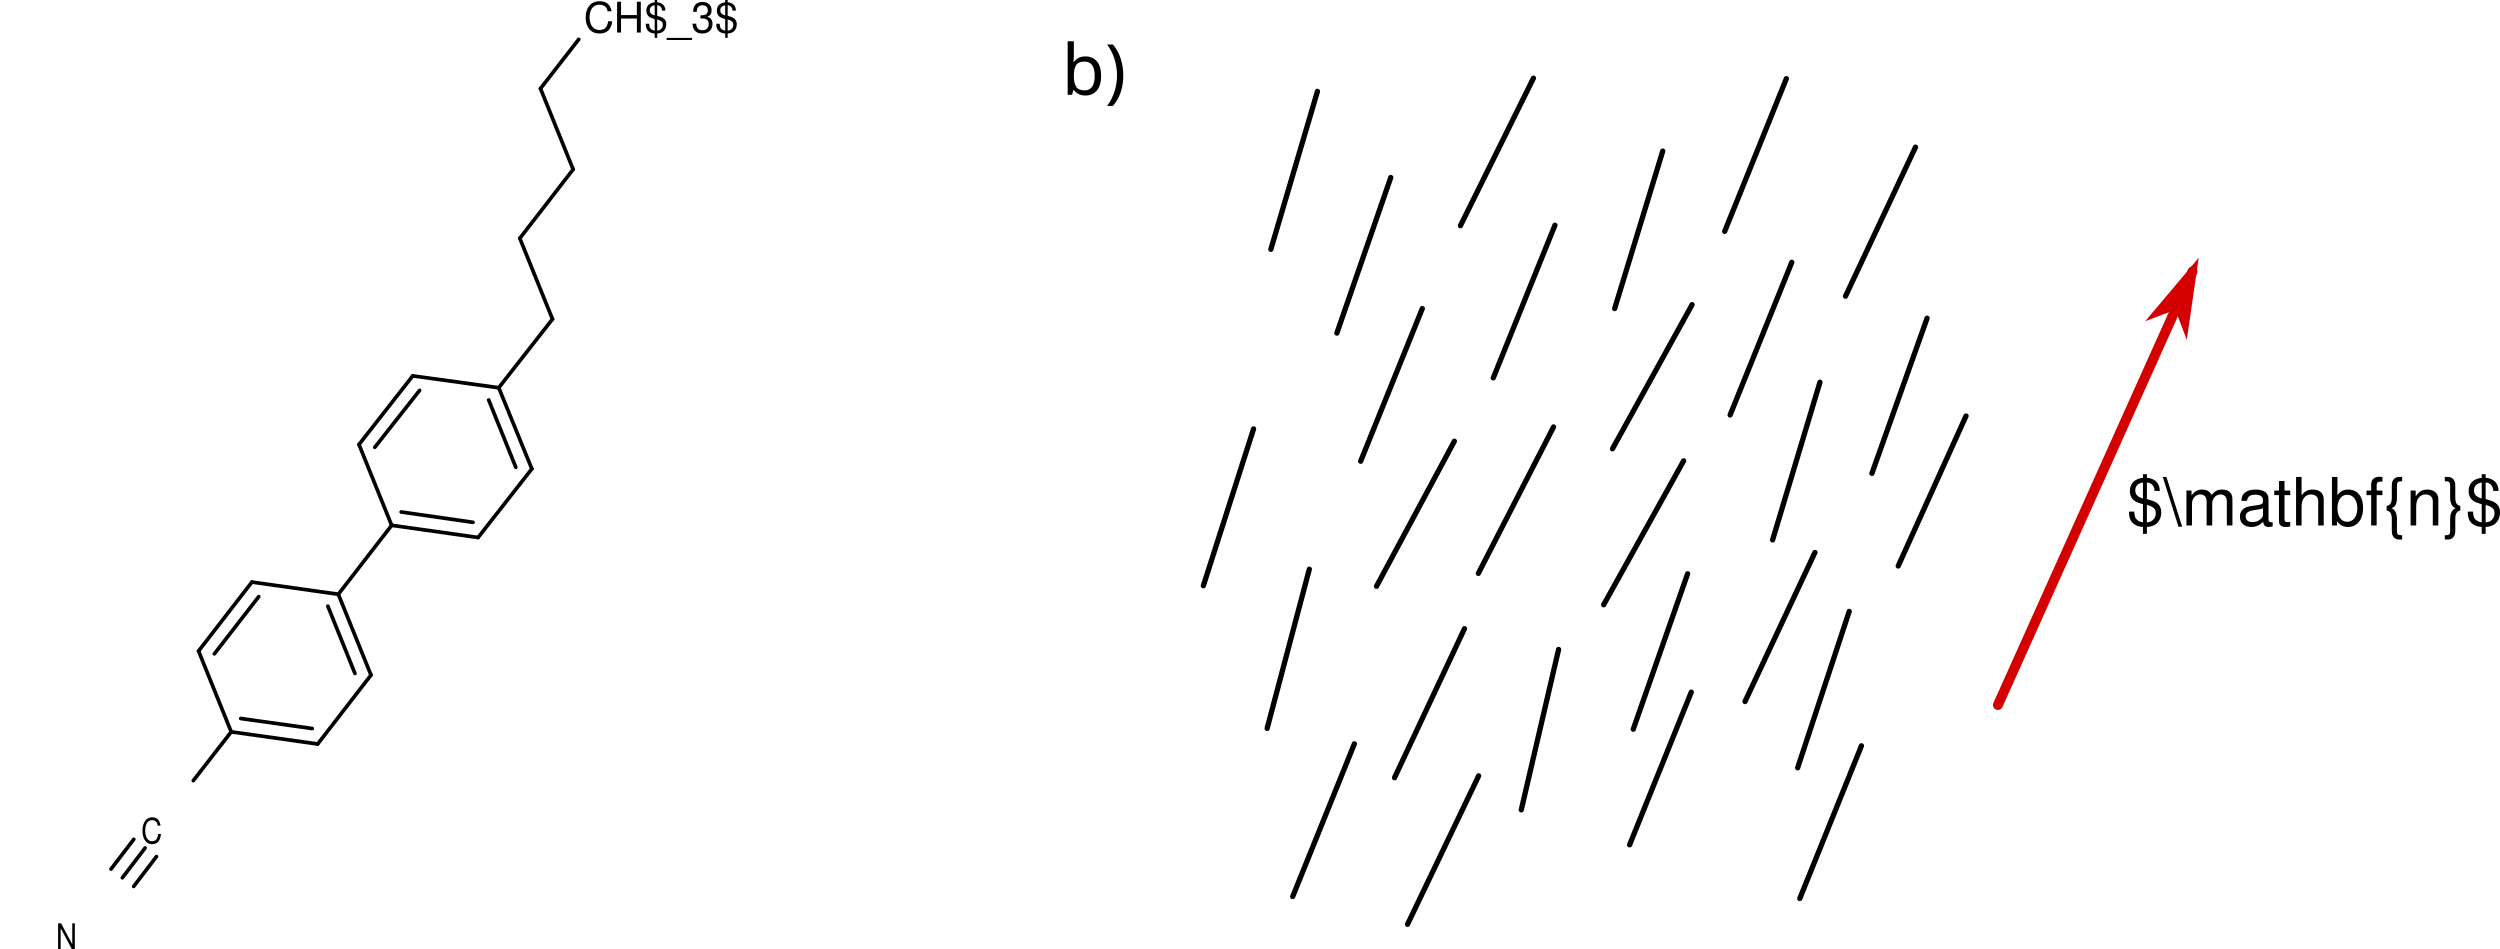
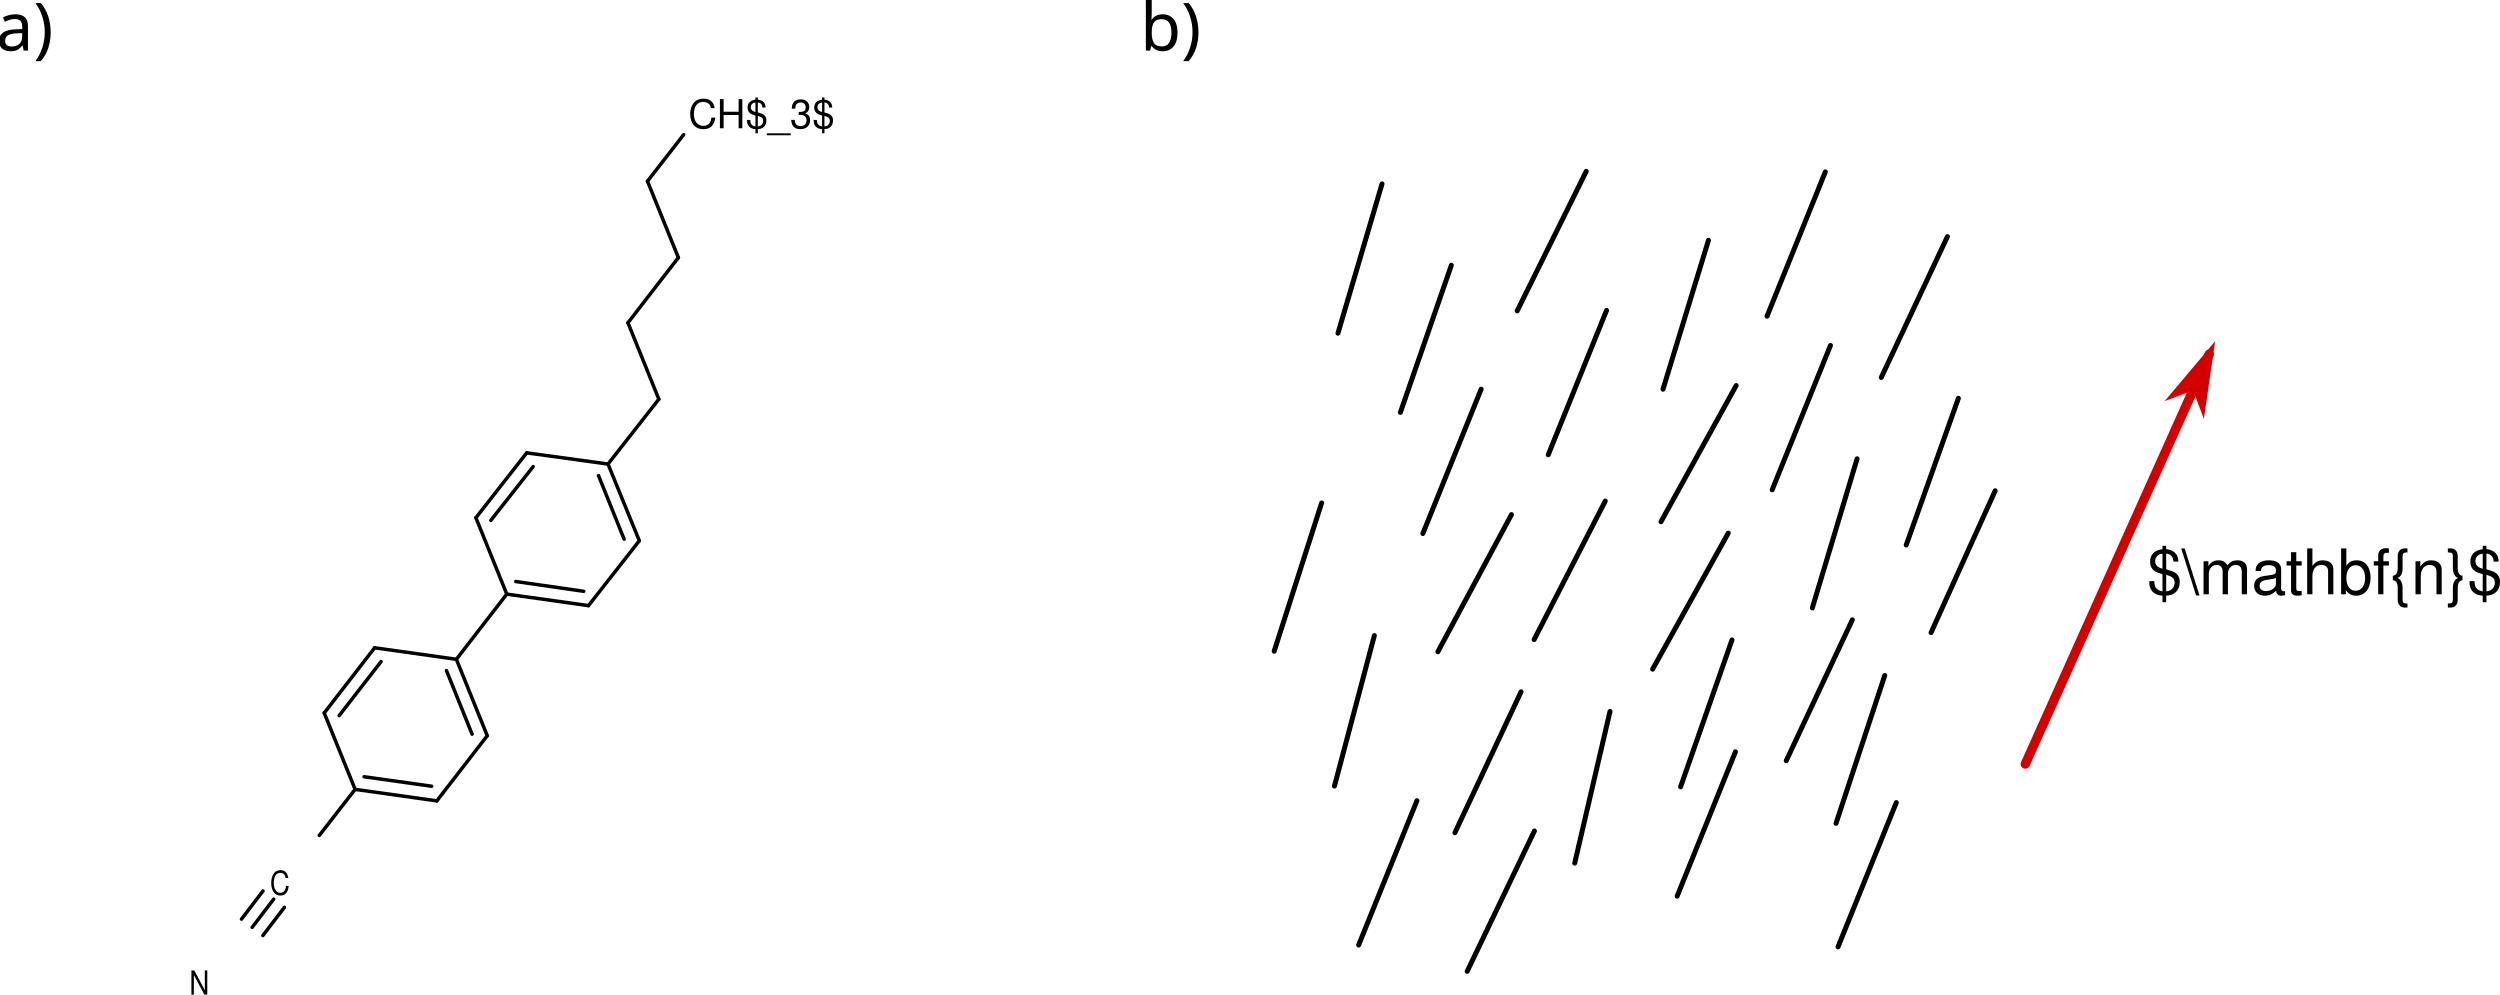
- <svg xmlns="http://www.w3.org/2000/svg" version="1.0" width="1419.699" height="538.899" id="svg2403" xml:space="preserve">
+ <svg xmlns="http://www.w3.org/2000/svg" version="1.0" width="1501.699" height="597.457" id="svg2403" xml:space="preserve">
  <defs id="defs2406">
+ 
+ 
+ 
+ 
+ 
+ 
</defs>
-   <g id="g235">
+   <g id="g235" transform="translate(82,58.55786)">
    <g id="g109">
      <path style="fill:none;stroke:#000000;stroke-width:2.1;stroke-linecap:round;stroke-linejoin:miter;stroke-miterlimit:10;stroke-dasharray:none;stroke-opacity:1" id="path2434" d="M 222.413,298.316 203.858,252.43" />
      <path style="fill:none;stroke:#000000;stroke-width:2.1;stroke-linecap:round;stroke-linejoin:miter;stroke-miterlimit:10;stroke-dasharray:none;stroke-opacity:1" id="path2436" d="M 234.383,213.458 203.858,252.43" />
      <path style="fill:none;stroke:#000000;stroke-width:2.1;stroke-linecap:round;stroke-linejoin:miter;stroke-miterlimit:10;stroke-dasharray:none;stroke-opacity:1" id="path2438" d="m 238.27,221.713 -25.426,32.297" />
      <path style="fill:none;stroke:#000000;stroke-width:2.1;stroke-linecap:round;stroke-linejoin:miter;stroke-miterlimit:10;stroke-dasharray:none;stroke-opacity:1" id="path2440" d="m 271.494,305.23 -49.081,-6.914" />
      <path style="fill:none;stroke:#000000;stroke-width:2.1;stroke-linecap:round;stroke-linejoin:miter;stroke-miterlimit:10;stroke-dasharray:none;stroke-opacity:1" id="path2442" d="M 268.63,296.624 227.82,290.743" />
      <path style="fill:none;stroke:#000000;stroke-width:2.1;stroke-linecap:round;stroke-linejoin:miter;stroke-miterlimit:10;stroke-dasharray:none;stroke-opacity:1" id="path2444" d="m 283.226,220.19 -48.842,-6.732" />
      <path style="fill:none;stroke:#000000;stroke-width:2.1;stroke-linecap:round;stroke-linejoin:miter;stroke-miterlimit:10;stroke-dasharray:none;stroke-opacity:1" id="path2446" d="m 302.019,266.258 -30.525,38.972" />
      <path style="fill:none;stroke:#000000;stroke-width:2.1;stroke-linecap:round;stroke-linejoin:miter;stroke-miterlimit:10;stroke-dasharray:none;stroke-opacity:1" id="path2448" d="M 302.019,266.258 283.226,220.19" />
      <path style="fill:none;stroke:#000000;stroke-width:2.1;stroke-linecap:round;stroke-linejoin:miter;stroke-miterlimit:10;stroke-dasharray:none;stroke-opacity:1" id="path2450" d="m 292.907,265.337 -15.383,-38.177" />
      <path style="fill:none;stroke:#000000;stroke-width:2.1;stroke-linecap:round;stroke-linejoin:miter;stroke-miterlimit:10;stroke-dasharray:none;stroke-opacity:1" id="path2452" d="m 143.045,330.556 49.081,6.914" />
      <path style="fill:none;stroke:#000000;stroke-width:2.1;stroke-linecap:round;stroke-linejoin:miter;stroke-miterlimit:10;stroke-dasharray:none;stroke-opacity:1" id="path2454" d="M 210.681,383.355 192.126,337.47" />
      <path style="fill:none;stroke:#000000;stroke-width:2.1;stroke-linecap:round;stroke-linejoin:miter;stroke-miterlimit:10;stroke-dasharray:none;stroke-opacity:1" id="path2456" d="M 201.569,382.435 186.186,344.257" />
      <path style="fill:none;stroke:#000000;stroke-width:2.1;stroke-linecap:round;stroke-linejoin:miter;stroke-miterlimit:10;stroke-dasharray:none;stroke-opacity:1" id="path2458" d="m 112.758,369.71 30.287,-39.154" />
      <path style="fill:none;stroke:#000000;stroke-width:2.1;stroke-linecap:round;stroke-linejoin:miter;stroke-miterlimit:10;stroke-dasharray:none;stroke-opacity:1" id="path2460" d="m 121.744,371.289 25.188,-32.479" />
      <path style="fill:none;stroke:#000000;stroke-width:2.1;stroke-linecap:round;stroke-linejoin:miter;stroke-miterlimit:10;stroke-dasharray:none;stroke-opacity:1" id="path2462" d="m 180.394,422.509 30.287,-39.154" />
      <path style="fill:none;stroke:#000000;stroke-width:2.1;stroke-linecap:round;stroke-linejoin:miter;stroke-miterlimit:10;stroke-dasharray:none;stroke-opacity:1" id="path2464" d="M 131.313,415.595 112.758,369.71" />
      <path style="fill:none;stroke:#000000;stroke-width:2.1;stroke-linecap:round;stroke-linejoin:miter;stroke-miterlimit:10;stroke-dasharray:none;stroke-opacity:1" id="path2466" d="m 131.313,415.595 49.081,6.914" />
      <path style="fill:none;stroke:#000000;stroke-width:2.1;stroke-linecap:round;stroke-linejoin:miter;stroke-miterlimit:10;stroke-dasharray:none;stroke-opacity:1" id="path2468" d="m 136.721,408.023 40.571,5.699" />
      <path style="fill:none;stroke:#000000;stroke-width:2.1;stroke-linecap:round;stroke-linejoin:miter;stroke-miterlimit:10;stroke-dasharray:none;stroke-opacity:1" id="path2470" d="M 222.413,298.316 192.126,337.47" />
      <path style="fill:none;stroke:#000000;stroke-width:2.1;stroke-linecap:round;stroke-linejoin:miter;stroke-miterlimit:10;stroke-dasharray:none;stroke-opacity:1" id="path2472" d="m 131.313,415.595 -21.546,27.711" />
      <path style="fill:none;stroke:#000000;stroke-width:2.1;stroke-linecap:round;stroke-linejoin:miter;stroke-miterlimit:10;stroke-dasharray:none;stroke-opacity:1" id="path2474" d="m 82.411,481.534 -12.93,16.926" />
      <path style="fill:none;stroke:#000000;stroke-width:2.1;stroke-linecap:round;stroke-linejoin:miter;stroke-miterlimit:10;stroke-dasharray:none;stroke-opacity:1" id="path2476" d="M 75.974,476.617 63.044,493.543" />
      <path style="fill:none;stroke:#000000;stroke-width:2.1;stroke-linecap:round;stroke-linejoin:miter;stroke-miterlimit:10;stroke-dasharray:none;stroke-opacity:1" id="path2478" d="M 88.848,486.451 75.917,503.377" />
      <path style="fill:none;stroke:#000000;stroke-width:2.1;stroke-linecap:round;stroke-linejoin:miter;stroke-miterlimit:10;stroke-dasharray:none;stroke-opacity:1" id="path2480" d="m 313.751,181.218 -30.526,38.972" />
      <path style="fill:none;stroke:#000000;stroke-width:2.1;stroke-linecap:round;stroke-linejoin:miter;stroke-miterlimit:10;stroke-dasharray:none;stroke-opacity:1" id="path2482" d="m 295.196,135.332 18.555,45.886" />
      <path style="fill:none;stroke:#000000;stroke-width:2.1;stroke-linecap:round;stroke-linejoin:miter;stroke-miterlimit:10;stroke-dasharray:none;stroke-opacity:1" id="path2484" d="m 325.483,96.178 -30.287,39.154" />
      <path style="fill:none;stroke:#000000;stroke-width:2.1;stroke-linecap:round;stroke-linejoin:miter;stroke-miterlimit:10;stroke-dasharray:none;stroke-opacity:1" id="path2486" d="m 306.928,50.293 18.555,45.886" />
      <path style="fill:none;stroke:#000000;stroke-width:2.1;stroke-linecap:round;stroke-linejoin:miter;stroke-miterlimit:10;stroke-dasharray:none;stroke-opacity:1" id="path2488" d="M 328.655,22.344 306.928,50.293" />
    </g>
    <g id="g173">
      <path style="fill:none;stroke:#000000;stroke-width:3;stroke-linecap:round;stroke-linejoin:miter;stroke-miterlimit:10;stroke-dasharray:none;stroke-opacity:1" id="path2482-36" d="M 748.157,51.896 721.692,141.574" />
      <path style="fill:none;stroke:#000000;stroke-width:3;stroke-linecap:round;stroke-linejoin:miter;stroke-miterlimit:10;stroke-dasharray:none;stroke-opacity:1" id="path2482-3" d="m 789.786,100.806 -30.598,88.349" />
      <path style="fill:none;stroke:#000000;stroke-width:3;stroke-linecap:round;stroke-linejoin:miter;stroke-miterlimit:10;stroke-dasharray:none;stroke-opacity:1" id="path2482-3-6" d="M 870.813,44.379 829.356,128.17" />
      <path style="fill:none;stroke:#000000;stroke-width:3;stroke-linecap:round;stroke-linejoin:miter;stroke-miterlimit:10;stroke-dasharray:none;stroke-opacity:1" id="path2482-3-6-7" d="m 883.017,127.898 -35.009,86.692" />
      <path style="fill:none;stroke:#000000;stroke-width:3;stroke-linecap:round;stroke-linejoin:miter;stroke-miterlimit:10;stroke-dasharray:none;stroke-opacity:1" id="path2482-3-6-7-5" d="m 825.906,250.562 -44.212,82.368" />
      <path style="fill:none;stroke:#000000;stroke-width:3;stroke-linecap:round;stroke-linejoin:miter;stroke-miterlimit:10;stroke-dasharray:none;stroke-opacity:1" id="path2482-3-6-7-5-3" d="m 882.24,242.442 -42.712,83.157" />
      <path style="fill:none;stroke:#000000;stroke-width:3;stroke-linecap:round;stroke-linejoin:miter;stroke-miterlimit:10;stroke-dasharray:none;stroke-opacity:1" id="path2482-3-6-7-5-3-5" d="m 956.102,261.704 -45.411,81.711" />
      <path style="fill:none;stroke:#000000;stroke-width:3;stroke-linecap:round;stroke-linejoin:miter;stroke-miterlimit:10;stroke-dasharray:none;stroke-opacity:1" id="path2482-6" d="m 863.896,459.891 21.196,-91.071" />
      <path style="fill:none;stroke:#000000;stroke-width:3;stroke-linecap:round;stroke-linejoin:miter;stroke-miterlimit:10;stroke-dasharray:none;stroke-opacity:1" id="path2482-3-2" d="m 799.311,524.907 40.385,-84.315" />
      <path style="fill:none;stroke:#000000;stroke-width:3;stroke-linecap:round;stroke-linejoin:miter;stroke-miterlimit:10;stroke-dasharray:none;stroke-opacity:1" id="path2482-3-6-9" d="m 734.115,509.101 35.009,-86.692" />
      <path style="fill:none;stroke:#000000;stroke-width:3;stroke-linecap:round;stroke-linejoin:miter;stroke-miterlimit:10;stroke-dasharray:none;stroke-opacity:1" id="path2482-3-6-7-1" d="m 719.581,413.617 23.965,-90.38" />
      <path style="fill:none;stroke:#000000;stroke-width:3;stroke-linecap:round;stroke-linejoin:miter;stroke-miterlimit:10;stroke-dasharray:none;stroke-opacity:1" id="path2482-3-6-7-5-2" d="m 791.929,441.64 39.721,-84.631" />
      <path style="fill:none;stroke:#000000;stroke-width:3;stroke-linecap:round;stroke-linejoin:miter;stroke-miterlimit:10;stroke-dasharray:none;stroke-opacity:1" id="path2482-3-6-7-5-3-7" d="m 772.686,261.918 35.009,-86.692" />
      <path style="fill:none;stroke:#000000;stroke-width:3;stroke-linecap:round;stroke-linejoin:miter;stroke-miterlimit:10;stroke-dasharray:none;stroke-opacity:1" id="path2482-3-6-7-5-3-5-0" d="m 683.368,332.616 28.507,-89.048" />
      <path style="fill:none;stroke:#000000;stroke-width:3;stroke-linecap:round;stroke-linejoin:miter;stroke-miterlimit:10;stroke-dasharray:none;stroke-opacity:1" id="path2482-6-9" d="m 1022.07,510.227 35.009,-86.692" />
      <path style="fill:none;stroke:#000000;stroke-width:3;stroke-linecap:round;stroke-linejoin:miter;stroke-miterlimit:10;stroke-dasharray:none;stroke-opacity:1" id="path2482-3-2-3" d="m 1020.864,436.001 29.266,-88.801" />
      <path style="fill:none;stroke:#000000;stroke-width:3;stroke-linecap:round;stroke-linejoin:miter;stroke-miterlimit:10;stroke-dasharray:none;stroke-opacity:1" id="path2482-3-6-9-6" d="m 990.962,398.388 39.701,-84.64" />
      <path style="fill:none;stroke:#000000;stroke-width:3;stroke-linecap:round;stroke-linejoin:miter;stroke-miterlimit:10;stroke-dasharray:none;stroke-opacity:1" id="path2482-3-6-7-1-0" d="m 927.492,414.098 30.874,-88.253" />
      <path style="fill:none;stroke:#000000;stroke-width:3;stroke-linecap:round;stroke-linejoin:miter;stroke-miterlimit:10;stroke-dasharray:none;stroke-opacity:1" id="path2482-3-6-7-5-2-6" d="m 1006.627,306.605 26.885,-89.553" />
      <path style="fill:none;stroke:#000000;stroke-width:3;stroke-linecap:round;stroke-linejoin:miter;stroke-miterlimit:10;stroke-dasharray:none;stroke-opacity:1" id="path2482-3-6-7-5-3-7-2" d="m 915.706,254.855 45.188,-81.835" />
      <path style="fill:none;stroke:#000000;stroke-width:3;stroke-linecap:round;stroke-linejoin:miter;stroke-miterlimit:10;stroke-dasharray:none;stroke-opacity:1" id="path2482-3-6-7-5-3-5-0-6" d="m 925.424,479.748 35.009,-86.692" />
      <path style="fill:none;stroke:#000000;stroke-width:3;stroke-linecap:round;stroke-linejoin:miter;stroke-miterlimit:10;stroke-dasharray:none;stroke-opacity:1" id="path2482-3-2-3-8" d="m 1077.958,321.42 38.504,-85.193" />
      <path style="fill:none;stroke:#000000;stroke-width:3;stroke-linecap:round;stroke-linejoin:miter;stroke-miterlimit:10;stroke-dasharray:none;stroke-opacity:1" id="path2482-3-6-9-6-7" d="m 1063.031,268.798 31.329,-88.092" />
      <path style="fill:none;stroke:#000000;stroke-width:3;stroke-linecap:round;stroke-linejoin:miter;stroke-miterlimit:10;stroke-dasharray:none;stroke-opacity:1" id="path2482-3-6-7-1-0-9" d="m 982.508,235.655 35.009,-86.692" />
      <path style="fill:none;stroke:#000000;stroke-width:3;stroke-linecap:round;stroke-linejoin:miter;stroke-miterlimit:10;stroke-dasharray:none;stroke-opacity:1" id="path2482-3-6-7-5-2-6-2" d="m 1048.026,168.189 39.742,-84.621" />
      <path style="fill:none;stroke:#000000;stroke-width:3;stroke-linecap:round;stroke-linejoin:miter;stroke-miterlimit:10;stroke-dasharray:none;stroke-opacity:1" id="path2482-3-6-7-5-3-7-2-0" d="M 979.422,131.375 1014.432,44.683" />
      <path style="fill:none;stroke:#000000;stroke-width:3;stroke-linecap:round;stroke-linejoin:miter;stroke-miterlimit:10;stroke-dasharray:none;stroke-opacity:1" id="path2482-3-6-7-5-3-5-0-6-2" d="M 916.937,175.227 944.235,85.8" />
      <g style="stroke-width:0.53" id="g4461" transform="matrix(1.883128,-0.1170117,0.116854,1.885668,524.3165,-98.67699)">
        <path style="color:#000000;font-style:normal;font-variant:normal;font-weight:normal;font-stretch:normal;font-size:medium;line-height:normal;font-family:Sans;-inkscape-font-specification:Sans;text-indent:0;text-align:start;text-decoration:none;text-decoration-line:none;letter-spacing:normal;word-spacing:normal;text-transform:none;writing-mode:lr-tb;direction:ltr;baseline-shift:baseline;text-anchor:start;display:inline;overflow:visible;visibility:visible;fill:#d40000;fill-opacity:1;stroke:none;stroke-width:1.589;marker:none;enable-background:accumulate" d="m 372.969,155.719 a 1.5,1.5 0 0 0 -1.312,0.844 L 305.188,282.875 a 1.5,1.5 0 1 0 2.656,1.375 L 374.312,157.938 a 1.5,1.5 0 0 0 -1.344,-2.219 z" id="path2482-3-6-7-5-3-7-2-3" />
        <path style="fill:#d40000;fill-opacity:1;fill-rule:evenodd;stroke:#d40000;stroke-width:0.636pt;stroke-opacity:1" d="m 367.405,167.867 2.515,8.104 4.47,-21.378 -15.089,15.79 z" id="path4467" />
      </g>
    </g>
  </g>
-   <g id="g249">
-     <text id="text3140" y="18.48" x="331.415" style="font-style:normal;font-variant:normal;font-weight:normal;font-stretch:normal;line-height:0%;font-family:'Nimbus Sans L';-inkscape-font-specification:Sans;letter-spacing:0px;word-spacing:0px;fill:#000000;fill-opacity:1;stroke:none" xml:space="preserve">
-       <tspan style="font-size:24px;line-height:1.25" y="18.48" x="331.415" id="tspan3142">CH$_3$</tspan>
-     </text>
-     <text transform="scale(0.914405,1.093607)" id="text3144" y="437.934" x="87.595" style="font-style:normal;font-variant:normal;font-weight:normal;font-stretch:normal;line-height:0%;font-family:'Nimbus Sans L';-inkscape-font-specification:Sans;letter-spacing:0px;word-spacing:0px;fill:#000000;fill-opacity:1;stroke:none" xml:space="preserve">
-       <tspan style="font-size:18.288px;line-height:1.25" y="437.934" x="87.595" id="tspan3146">C</tspan>
-     </text>
-     <text transform="scale(0.914405,1.093607)" id="text3144-3" y="492.772" x="34.672" style="font-style:normal;font-variant:normal;font-weight:normal;font-stretch:normal;line-height:0%;font-family:'Nimbus Sans L';-inkscape-font-specification:Sans;letter-spacing:0px;word-spacing:0px;fill:#000000;fill-opacity:1;stroke:none" xml:space="preserve">
-       <tspan style="font-size:18.288px;line-height:1.25" y="492.772" x="34.672" id="tspan3146-6">N</tspan>
-     </text>
-     <text transform="scale(0.9993262,1.000674)" id="text4469" y="298.187" x="1208.33" style="font-style:normal;font-variant:normal;font-weight:normal;font-stretch:normal;font-size:22.656px;line-height:0%;font-family:'Nimbus Sans L';-inkscape-font-specification:Sans;letter-spacing:0px;word-spacing:0px;fill:#000000;fill-opacity:1;stroke:none;stroke-width:1" xml:space="preserve">
-       <tspan style="font-size:37.76px;line-height:1.25;stroke-width:1" y="298.187" x="1208.33" id="tspan4471">$\mathbf{n}$</tspan>
-     </text>
-     <text id="text112" y="53.833" x="-84.402" style="font-style:normal;font-weight:normal;font-size:40px;line-height:1.25;font-family:sans-serif;letter-spacing:0px;word-spacing:0px;fill:#000000;fill-opacity:1;stroke:none" xml:space="preserve">
-       <tspan y="53.833" x="-84.402" id="tspan110">a)</tspan>
-     </text>
-     <text id="text112-7" y="53.833" x="602.893" style="font-style:normal;font-weight:normal;font-size:40px;line-height:1.25;font-family:sans-serif;letter-spacing:0px;word-spacing:0px;fill:#000000;fill-opacity:1;stroke:none" xml:space="preserve">
-       <tspan y="53.833" x="602.893" id="tspan110-5">b)</tspan>
-     </text>
-   </g>
-   <flowRoot xml:space="preserve" id="flowRoot132" style="font-style:normal;font-weight:normal;font-size:40px;line-height:1.25;font-family:sans-serif;letter-spacing:0px;word-spacing:0px;fill:#000000;fill-opacity:1;stroke:none" transform="translate(40.0615)">
+   <text xml:space="preserve" style="font-style:normal;font-variant:normal;font-weight:normal;font-stretch:normal;line-height:0%;font-family:'Nimbus Sans L';-inkscape-font-specification:Sans;letter-spacing:0px;word-spacing:0px;fill:#000000;fill-opacity:1;stroke:none" x="413.415" y="77.038" id="text3140">
+     <tspan id="tspan3142" x="413.415" y="77.038" style="font-size:24px;line-height:1.25">CH$_3$</tspan>
+   </text>
+   <text xml:space="preserve" style="font-style:normal;font-variant:normal;font-weight:normal;font-stretch:normal;line-height:0%;font-family:'Nimbus Sans L';-inkscape-font-specification:Sans;letter-spacing:0px;word-spacing:0px;fill:#000000;fill-opacity:1;stroke:none" x="177.271" y="491.479" id="text3144" transform="scale(0.914405,1.093607)">
+     <tspan id="tspan3146" x="177.271" y="491.479" style="font-size:18.288px;line-height:1.25">C</tspan>
+   </text>
+   <text xml:space="preserve" style="font-style:normal;font-variant:normal;font-weight:normal;font-stretch:normal;line-height:0%;font-family:'Nimbus Sans L';-inkscape-font-specification:Sans;letter-spacing:0px;word-spacing:0px;fill:#000000;fill-opacity:1;stroke:none" x="124.347" y="546.318" id="text3144-3" transform="scale(0.914405,1.093607)">
+     <tspan id="tspan3146-6" x="124.347" y="546.318" style="font-size:18.288px;line-height:1.25">N</tspan>
+   </text>
+   <text xml:space="preserve" style="font-style:normal;font-variant:normal;font-weight:normal;font-stretch:normal;font-size:22.656px;line-height:0%;font-family:'Nimbus Sans L';-inkscape-font-specification:Sans;letter-spacing:0px;word-spacing:0px;fill:#000000;fill-opacity:1;stroke:none;stroke-width:1" x="1290.385" y="356.705" id="text4469" transform="scale(0.9993262,1.000674)">
+     <tspan id="tspan4471" x="1290.385" y="356.705" style="font-size:37.76px;line-height:1.25;stroke-width:1">$\mathbf{n}$</tspan>
+   </text>
+   <text xml:space="preserve" style="font-style:normal;font-weight:normal;font-size:40px;line-height:1.25;font-family:sans-serif;letter-spacing:0px;word-spacing:0px;fill:#000000;fill-opacity:1;stroke:none" x="-2.402" y="30.391" id="text112">
+     <tspan id="tspan110" x="-2.402" y="30.391">a)</tspan>
+   </text>
+   <text xml:space="preserve" style="font-style:normal;font-weight:normal;font-size:40px;line-height:1.25;font-family:sans-serif;letter-spacing:0px;word-spacing:0px;fill:#000000;fill-opacity:1;stroke:none" x="684.893" y="30.391" id="text112-7">
+     <tspan id="tspan110-5" x="684.893" y="30.391">b)</tspan>
+   </text>
+   <flowRoot xml:space="preserve" id="flowRoot132" style="font-style:normal;font-weight:normal;font-size:40px;line-height:1.25;font-family:sans-serif;letter-spacing:0px;word-spacing:0px;fill:#000000;fill-opacity:1;stroke:none" transform="translate(122.0615,58.55786)">
    <flowRegion id="flowRegion134">
      <rect id="rect136" width="1406.615" height="756.387" x="-26.54" y="-95.198" />
    </flowRegion>
    <flowPara id="flowPara138" />
  </flowRoot>
</svg>
